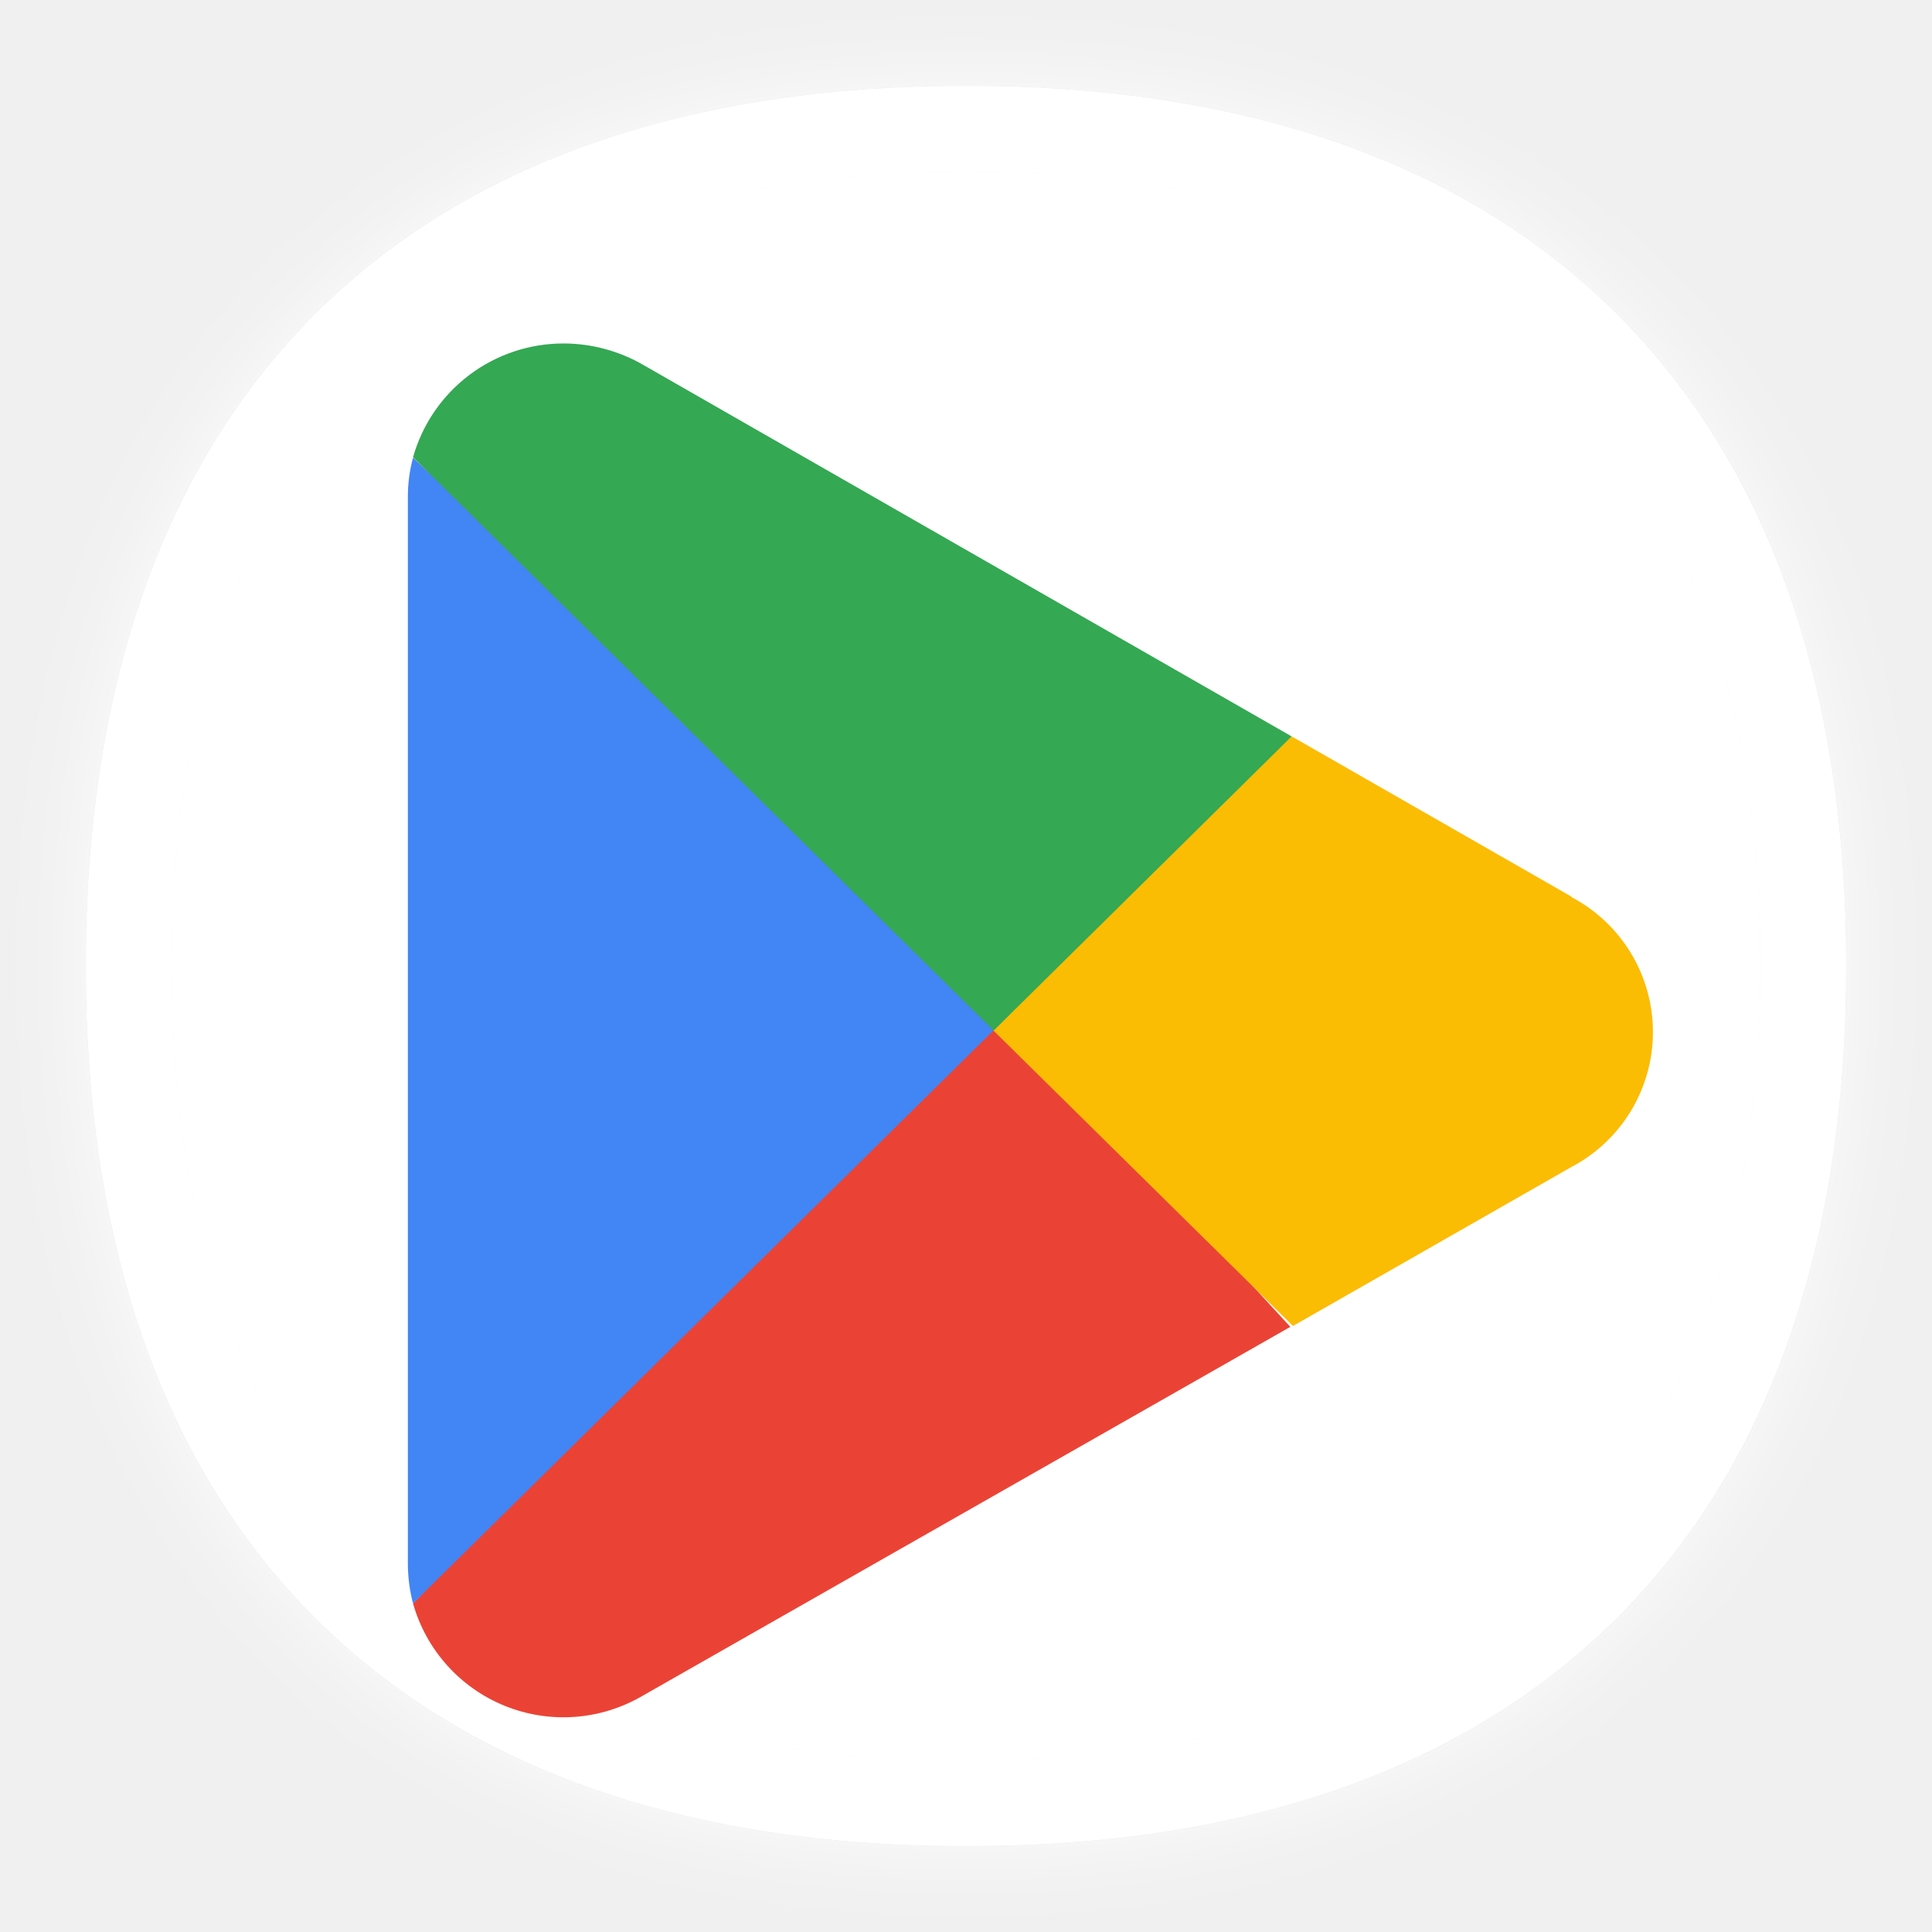
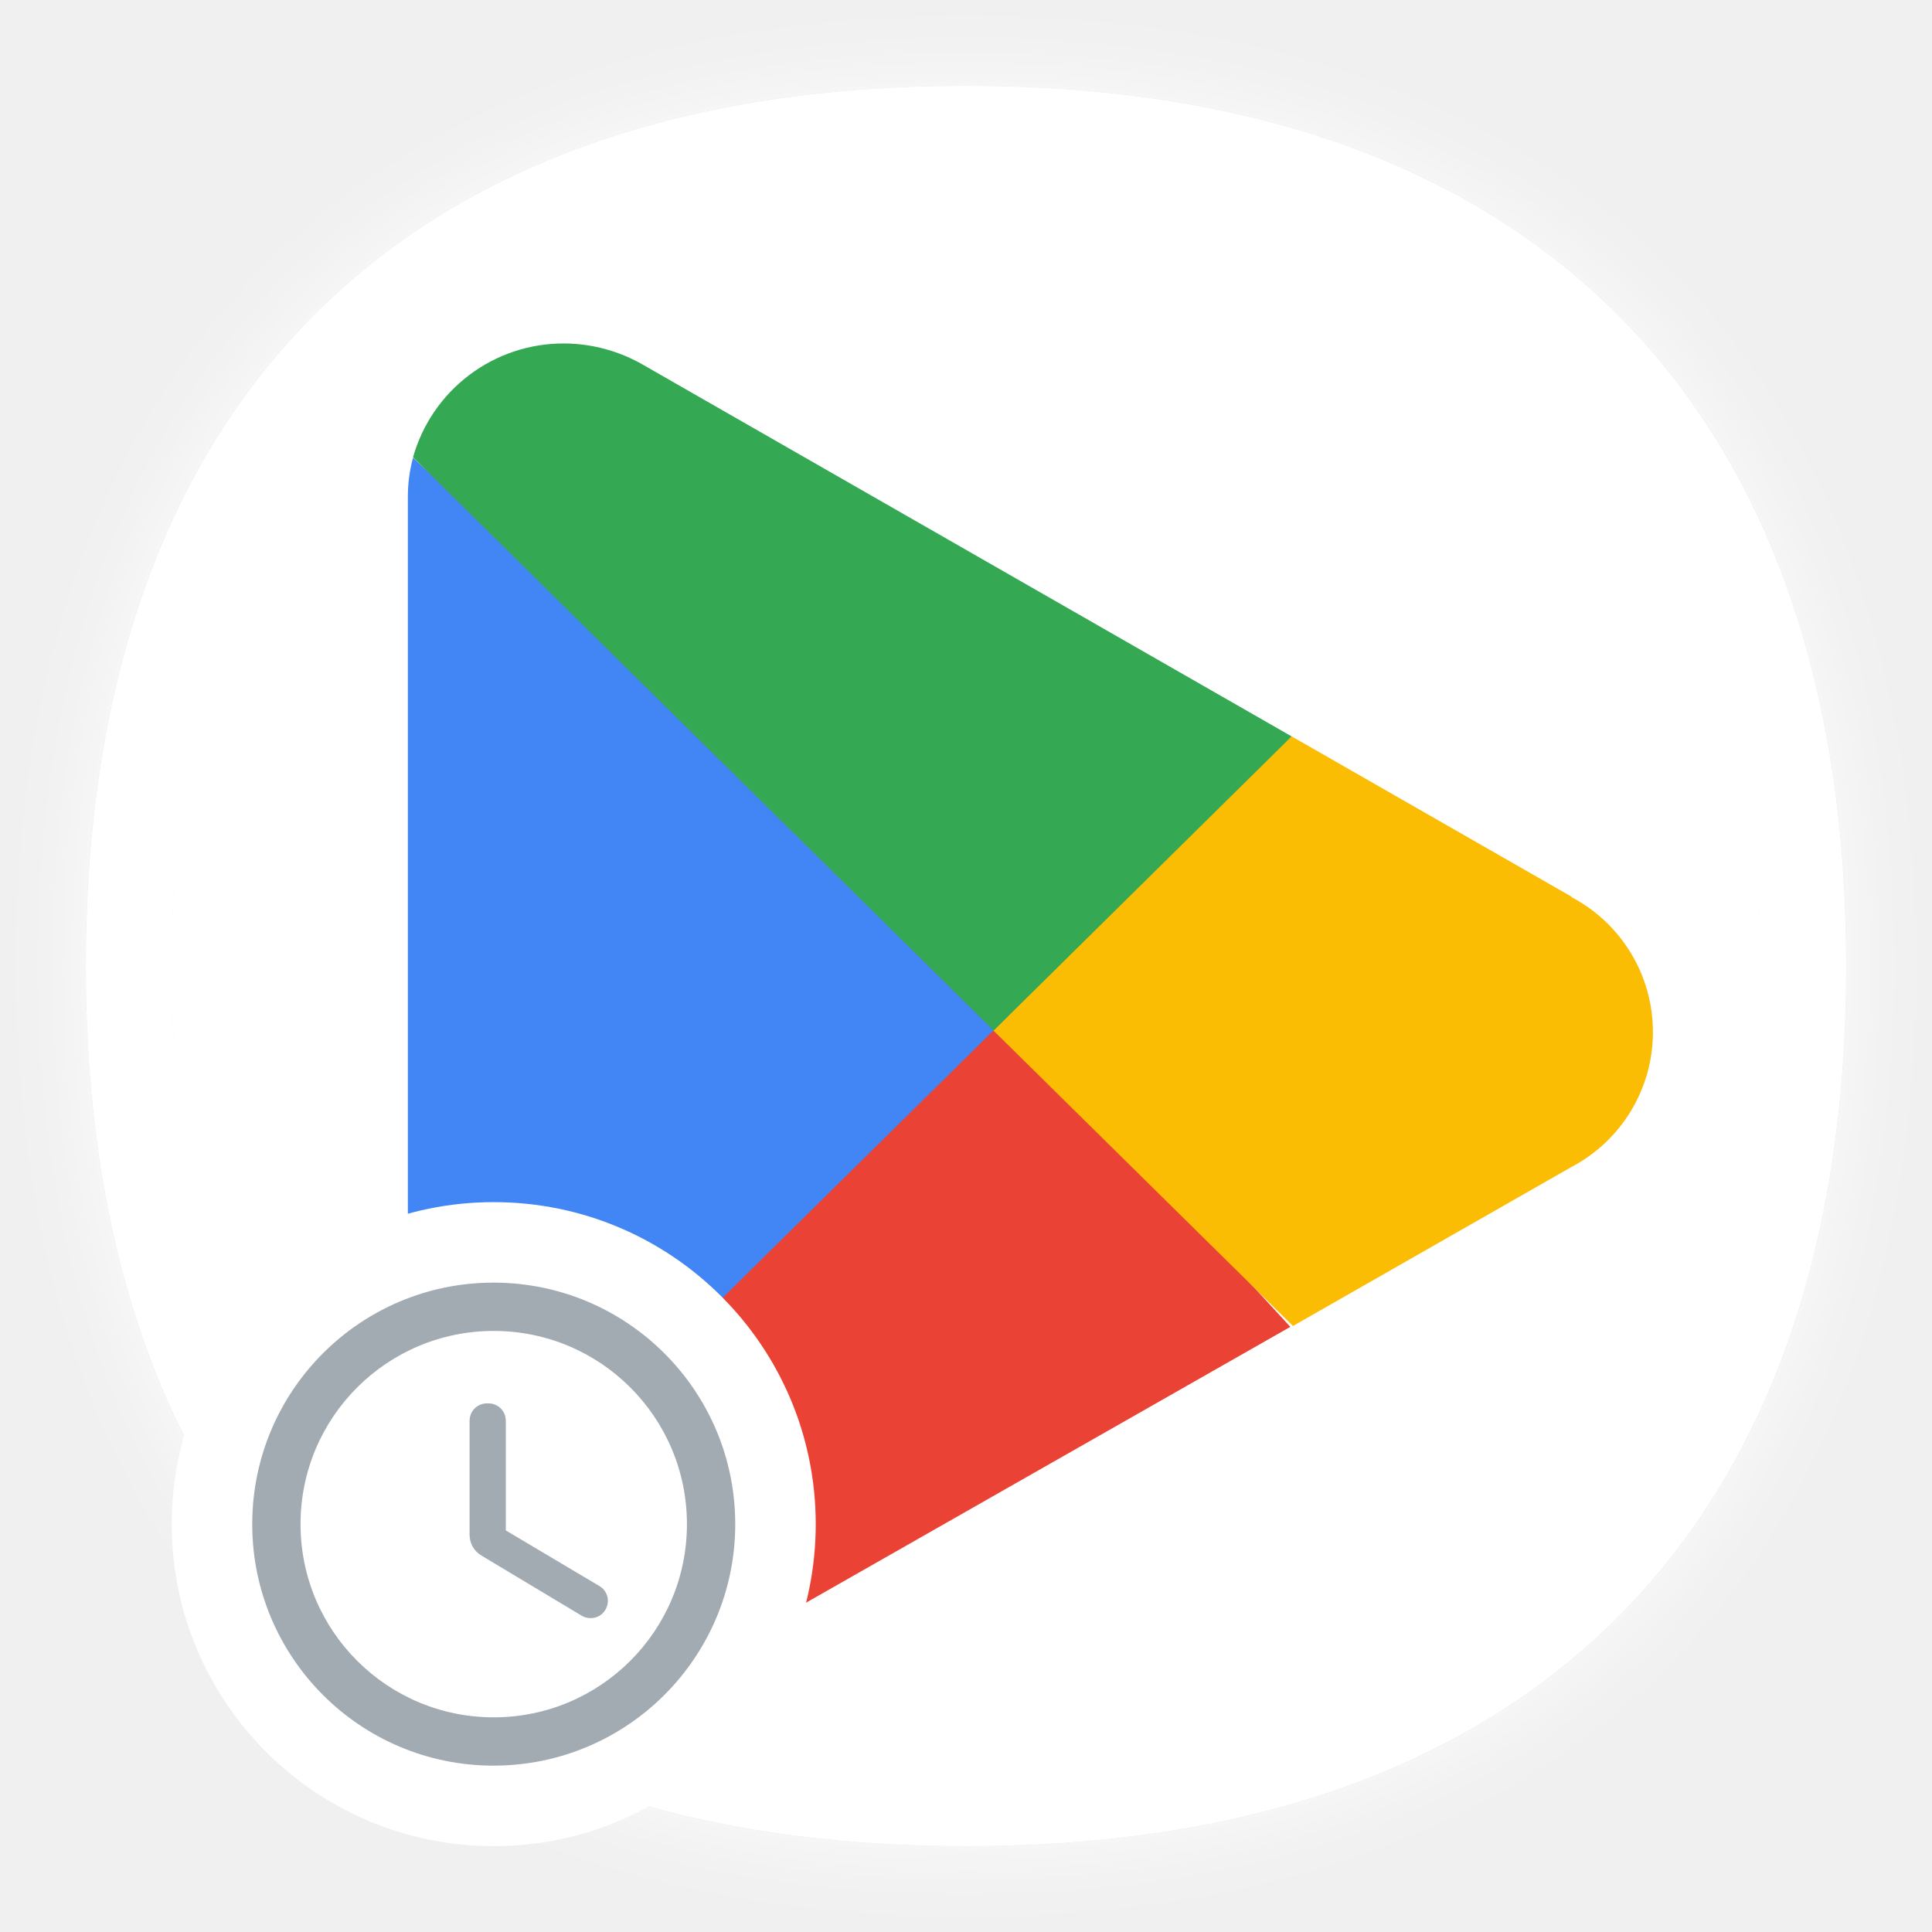
<svg xmlns="http://www.w3.org/2000/svg" width="90" height="90" viewBox="0 0 90 90" fill="none">
  <path d="M336 6.5C348.284 6.5 357.969 9.811 364.579 16.421C371.189 23.031 374.5 32.716 374.5 45C374.5 57.284 371.189 66.969 364.579 73.579C357.969 80.189 348.284 83.5 336 83.5C323.716 83.5 314.031 80.189 307.421 73.579C300.811 66.969 297.5 57.284 297.5 45C297.5 32.716 300.811 23.031 307.421 16.421C314.031 9.811 323.716 6.5 336 6.5Z" fill="white" stroke="white" stroke-width="3" />
  <path d="M373 45C373 69.05 360.05 82 336 82C311.95 82 299 69.05 299 45C299 20.95 311.95 8 336 8C360.05 8 373 20.95 373 45Z" fill="white" />
  <g clip-path="url(#clip0_2762_14325)">
    <path d="M348.88 18H313.12C306.423 18 301 23.422 301 30.12V65.888C301 72.578 306.423 78 313.12 78H348.888C355.578 78 361.007 72.578 361.007 65.88V30.12C361 23.422 355.578 18 348.88 18Z" fill="url(#paint0_linear_2762_14325)" />
    <path d="M330.744 31.785L331.959 29.685C332.709 28.373 334.382 27.93 335.694 28.68C337.007 29.43 337.449 31.103 336.699 32.415L324.992 52.68H333.459C336.204 52.68 337.742 55.905 336.549 58.14H311.724C310.209 58.14 308.994 56.925 308.994 55.41C308.994 53.895 310.209 52.68 311.724 52.68H318.684L327.594 37.238L324.812 32.408C324.062 31.095 324.504 29.438 325.817 28.673C327.129 27.923 328.787 28.365 329.552 29.678L330.744 31.785ZM320.214 60.953L317.589 65.505C316.839 66.818 315.167 67.26 313.854 66.51C312.542 65.76 312.099 64.088 312.849 62.775L314.799 59.4C317.004 58.718 318.797 59.243 320.214 60.953ZM342.819 52.695H349.922C351.437 52.695 352.652 53.91 352.652 55.425C352.652 56.94 351.437 58.155 349.922 58.155H345.977L348.639 62.775C349.389 64.088 348.947 65.745 347.634 66.51C346.322 67.26 344.664 66.818 343.899 65.505C339.414 57.728 336.047 51.908 333.812 48.03C331.524 44.085 333.159 40.125 334.772 38.783C336.564 41.858 339.242 46.5 342.819 52.695Z" fill="white" />
  </g>
  <circle cx="304" cy="71" r="15" fill="white" />
  <path d="M303.989 59.75C297.779 59.75 292.75 64.79 292.75 71C292.75 77.21 297.779 82.25 303.989 82.25C310.21 82.25 315.25 77.21 315.25 71C315.25 64.79 310.21 59.75 303.989 59.75ZM304 80C299.027 80 295 75.972 295 71C295 66.028 299.027 62 304 62C308.972 62 313 66.028 313 71C313 75.972 308.972 80 304 80ZM303.753 65.375H303.685C303.235 65.375 302.875 65.735 302.875 66.185V71.495C302.875 71.889 303.078 72.26 303.426 72.463L308.095 75.264C308.478 75.489 308.973 75.376 309.198 74.994C309.434 74.611 309.31 74.105 308.916 73.88L304.562 71.293V66.185C304.562 65.735 304.203 65.375 303.753 65.375Z" fill="#A2AAB2" />
  <path d="M195 6C207.371 6 217.201 9.336 223.933 16.067C230.664 22.799 234 32.629 234 45C234 57.371 230.664 67.201 223.933 73.933C217.201 80.664 207.371 84 195 84C182.629 84 172.799 80.664 166.067 73.933C159.336 67.201 156 57.371 156 45C156 32.629 159.336 22.799 166.067 16.067C172.799 9.336 182.629 6 195 6Z" fill="white" stroke="white" stroke-width="4" />
  <path d="M232 45C232 69.05 219.05 82 195 82C170.95 82 158 69.05 158 45C158 20.95 170.95 8 195 8C219.05 8 232 20.95 232 45Z" fill="white" />
  <g clip-path="url(#clip1_2762_14325)">
    <path fill-rule="evenodd" clip-rule="evenodd" d="M188.774 79C175.205 79 168.387 79 164.16 74.78C159.939 70.559 159.939 63.802 159.939 50.166L159.939 47.766C159.939 34.198 159.939 27.38 164.16 23.152C168.38 18.932 175.137 18.932 188.774 18.932L191.174 18.932C204.742 18.932 211.56 18.932 215.787 23.152C220.008 27.373 220.008 34.13 220.008 47.766V50.166C220.008 63.734 220.008 70.552 215.787 74.78C211.567 79.007 204.81 79 191.174 79H188.774Z" fill="#0077FF" />
    <path d="M194.91 29.977C193.342 29.962 191.978 31.225 191.978 32.875V36.4L184.615 34.566C184.385 34.509 184.157 34.48 183.933 34.478C182.365 34.462 181.001 35.726 181.001 37.376V40.887L173.705 39.066C171.871 38.61 170.092 39.994 170.092 41.876V61.444C170.092 63.107 171.224 64.553 172.84 64.955L184.499 67.86C186.333 68.317 188.112 66.932 188.112 65.051V45.482C188.112 44.289 187.528 43.212 186.605 42.551C186.591 42.502 186.594 42.449 186.624 42.405C186.675 42.331 186.767 42.296 186.853 42.322C188.387 42.785 189.846 44.353 189.996 46.331L190.502 61.262C190.515 61.763 190.849 62.19 191.32 62.346L195.411 63.362C197.245 63.819 199.025 62.435 199.025 60.553C199.073 54.096 199.059 47.531 199.061 41.053C199.061 40.174 198.764 39.499 198.43 39.008C198.375 38.926 198.318 38.846 198.258 38.768C198.185 38.675 198.105 38.587 198.023 38.501C197.901 38.373 197.771 38.251 197.631 38.142L197.628 38.139C197.57 38.081 197.554 37.991 197.601 37.922C197.652 37.848 197.744 37.813 197.83 37.839C199.364 38.302 200.83 39.87 200.973 41.848L201.479 56.779C201.492 57.276 201.823 57.7 202.291 57.85L206.388 58.873C208.223 59.33 210.002 57.945 210.002 56.064V36.495C210.002 34.832 208.87 33.386 207.254 32.984L195.595 30.079C195.366 30.022 195.138 29.994 194.913 29.992L194.91 29.977Z" fill="white" />
  </g>
  <circle cx="160" cy="71" r="15" fill="white" />
  <path d="M159.988 58.75C166.761 58.75 172.25 64.237 172.25 71C172.25 77.763 166.761 83.25 159.988 83.25C153.225 83.25 147.75 77.761 147.75 71C147.75 64.239 153.225 58.75 159.988 58.75ZM160 63C155.58 63 152 66.58 152 71C152 75.42 155.58 79 160 79C164.42 79 168 75.42 168 71C168 66.58 164.42 63 160 63ZM159.753 64.375C160.755 64.375 161.562 65.183 161.562 66.185V70.723L165.427 73.02H165.426C166.3 73.53 166.569 74.65 166.058 75.5L166.06 75.501C166.057 75.506 166.053 75.51 166.05 75.515C166.049 75.516 166.049 75.518 166.048 75.519L166.047 75.519C165.52 76.392 164.41 76.609 163.588 76.126L163.58 76.121L158.912 73.32V73.319C158.25 72.929 157.875 72.226 157.875 71.495V66.185C157.875 65.183 158.683 64.375 159.685 64.375H159.753Z" fill="#A2AAB2" stroke="white" stroke-width="2" />
  <g filter="url(#filter0_d_2762_14325)">
    <path d="M82 45C82 69.05 69.05 82 45 82C20.95 82 8 69.05 8 45C8 20.95 20.95 8 45 8C69.05 8 82 20.95 82 45Z" fill="white" />
    <path d="M45 6C57.371 6 67.201 9.336 73.933 16.067C80.664 22.799 84 32.629 84 45C84 57.371 80.664 67.201 73.933 73.933C67.201 80.664 57.371 84 45 84C32.629 84 22.799 80.664 16.067 73.933C9.336 67.201 6 57.371 6 45C6 32.629 9.336 22.799 16.067 16.067C22.799 9.336 32.629 6 45 6Z" stroke="white" stroke-width="4" />
  </g>
  <g filter="url(#filter1_d_2762_14325)">
    <path d="M82 45C82 69.05 69.05 82 45 82C20.95 82 8 69.05 8 45C8 20.95 20.95 8 45 8C69.05 8 82 20.95 82 45Z" fill="white" />
  </g>
  <path d="M46.086 46.567L19.24 74.693C19.542 75.762 20.083 76.747 20.824 77.574C21.565 78.401 22.485 79.048 23.513 79.465C24.542 79.882 25.653 80.058 26.76 79.98C27.867 79.902 28.942 79.571 29.903 79.014L60.109 61.81L46.086 46.567Z" fill="#EA4335" />
  <path d="M73.233 41.785L60.17 34.303L45.467 47.206L60.23 61.77L73.193 54.368C74.341 53.767 75.303 52.862 75.974 51.753C76.646 50.644 77 49.373 77 48.077C77 46.78 76.646 45.509 75.974 44.4C75.303 43.291 74.341 42.386 73.193 41.785H73.233Z" fill="#FBBC04" />
  <path d="M19.24 21.321C19.078 21.921 18.997 22.54 19 23.161V72.852C19.002 73.473 19.082 74.092 19.24 74.692L47.006 47.286L19.24 21.321Z" fill="#4285F4" />
  <path d="M46.286 48.007L60.169 34.304L30.003 17.02C28.868 16.356 27.577 16.003 26.262 16C24.673 15.997 23.128 16.513 21.86 17.47C20.592 18.427 19.672 19.773 19.24 21.301L46.286 48.007Z" fill="#34A853" />
+   <circle cx="23" cy="71" r="15" fill="white" />
+   <path d="M22.989 59.75C16.779 59.75 11.75 64.79 11.75 71C11.75 77.21 16.779 82.25 22.989 82.25C29.21 82.25 34.25 77.21 34.25 71C34.25 64.79 29.21 59.75 22.989 59.75ZM23 80C18.027 80 14 75.972 14 71C14 66.028 18.027 62 23 62C27.973 62 32 66.028 32 71C32 75.972 27.973 80 23 80ZM22.753 65.375H22.685C22.235 65.375 21.875 65.735 21.875 66.185V71.495C21.875 71.889 22.078 72.26 22.426 72.463L27.095 75.264C27.477 75.489 27.973 75.376 28.198 74.994C28.434 74.611 28.31 74.105 27.916 73.88L23.562 71.293V66.185C23.562 65.735 23.203 65.375 22.753 65.375Z" fill="#A2AAB2" />
  <defs>
    <filter id="filter0_d_2762_14325" x="0" y="0" width="90" height="90" filterUnits="userSpaceOnUse" color-interpolation-filters="sRGB">
      <feFlood flood-opacity="0" result="BackgroundImageFix" />
      <feColorMatrix in="SourceAlpha" type="matrix" values="0 0 0 0 0 0 0 0 0 0 0 0 0 0 0 0 0 0 127 0" result="hardAlpha" />
      <feOffset />
      <feGaussianBlur stdDeviation="2" />
      <feComposite in2="hardAlpha" operator="out" />
      <feColorMatrix type="matrix" values="0 0 0 0 1 0 0 0 0 1 0 0 0 0 1 0 0 0 0.8 0" />
      <feBlend mode="normal" in2="BackgroundImageFix" result="effect1_dropShadow_2762_14325" />
      <feBlend mode="normal" in="SourceGraphic" in2="effect1_dropShadow_2762_14325" result="shape" />
    </filter>
    <filter id="filter1_d_2762_14325" x="4" y="4" width="82" height="82" filterUnits="userSpaceOnUse" color-interpolation-filters="sRGB">
      <feFlood flood-opacity="0" result="BackgroundImageFix" />
      <feColorMatrix in="SourceAlpha" type="matrix" values="0 0 0 0 0 0 0 0 0 0 0 0 0 0 0 0 0 0 127 0" result="hardAlpha" />
      <feOffset />
      <feGaussianBlur stdDeviation="2" />
      <feComposite in2="hardAlpha" operator="out" />
      <feColorMatrix type="matrix" values="0 0 0 0 1 0 0 0 0 1 0 0 0 0 1 0 0 0 0.8 0" />
      <feBlend mode="normal" in2="BackgroundImageFix" result="effect1_dropShadow_2762_14325" />
      <feBlend mode="normal" in="SourceGraphic" in2="effect1_dropShadow_2762_14325" result="shape" />
    </filter>
    <linearGradient id="paint0_linear_2762_14325" x1="331.004" y1="18" x2="331.004" y2="78" gradientUnits="userSpaceOnUse">
      <stop stop-color="#18BFFB" />
      <stop offset="1" stop-color="#2072F3" />
    </linearGradient>
    <clipPath id="clip0_2762_14325">
      <rect width="60" height="60" fill="white" transform="translate(301 18)" />
    </clipPath>
    <clipPath id="clip1_2762_14325">
      <rect width="60" height="60" fill="white" transform="translate(160 19)" />
    </clipPath>
  </defs>
</svg>
